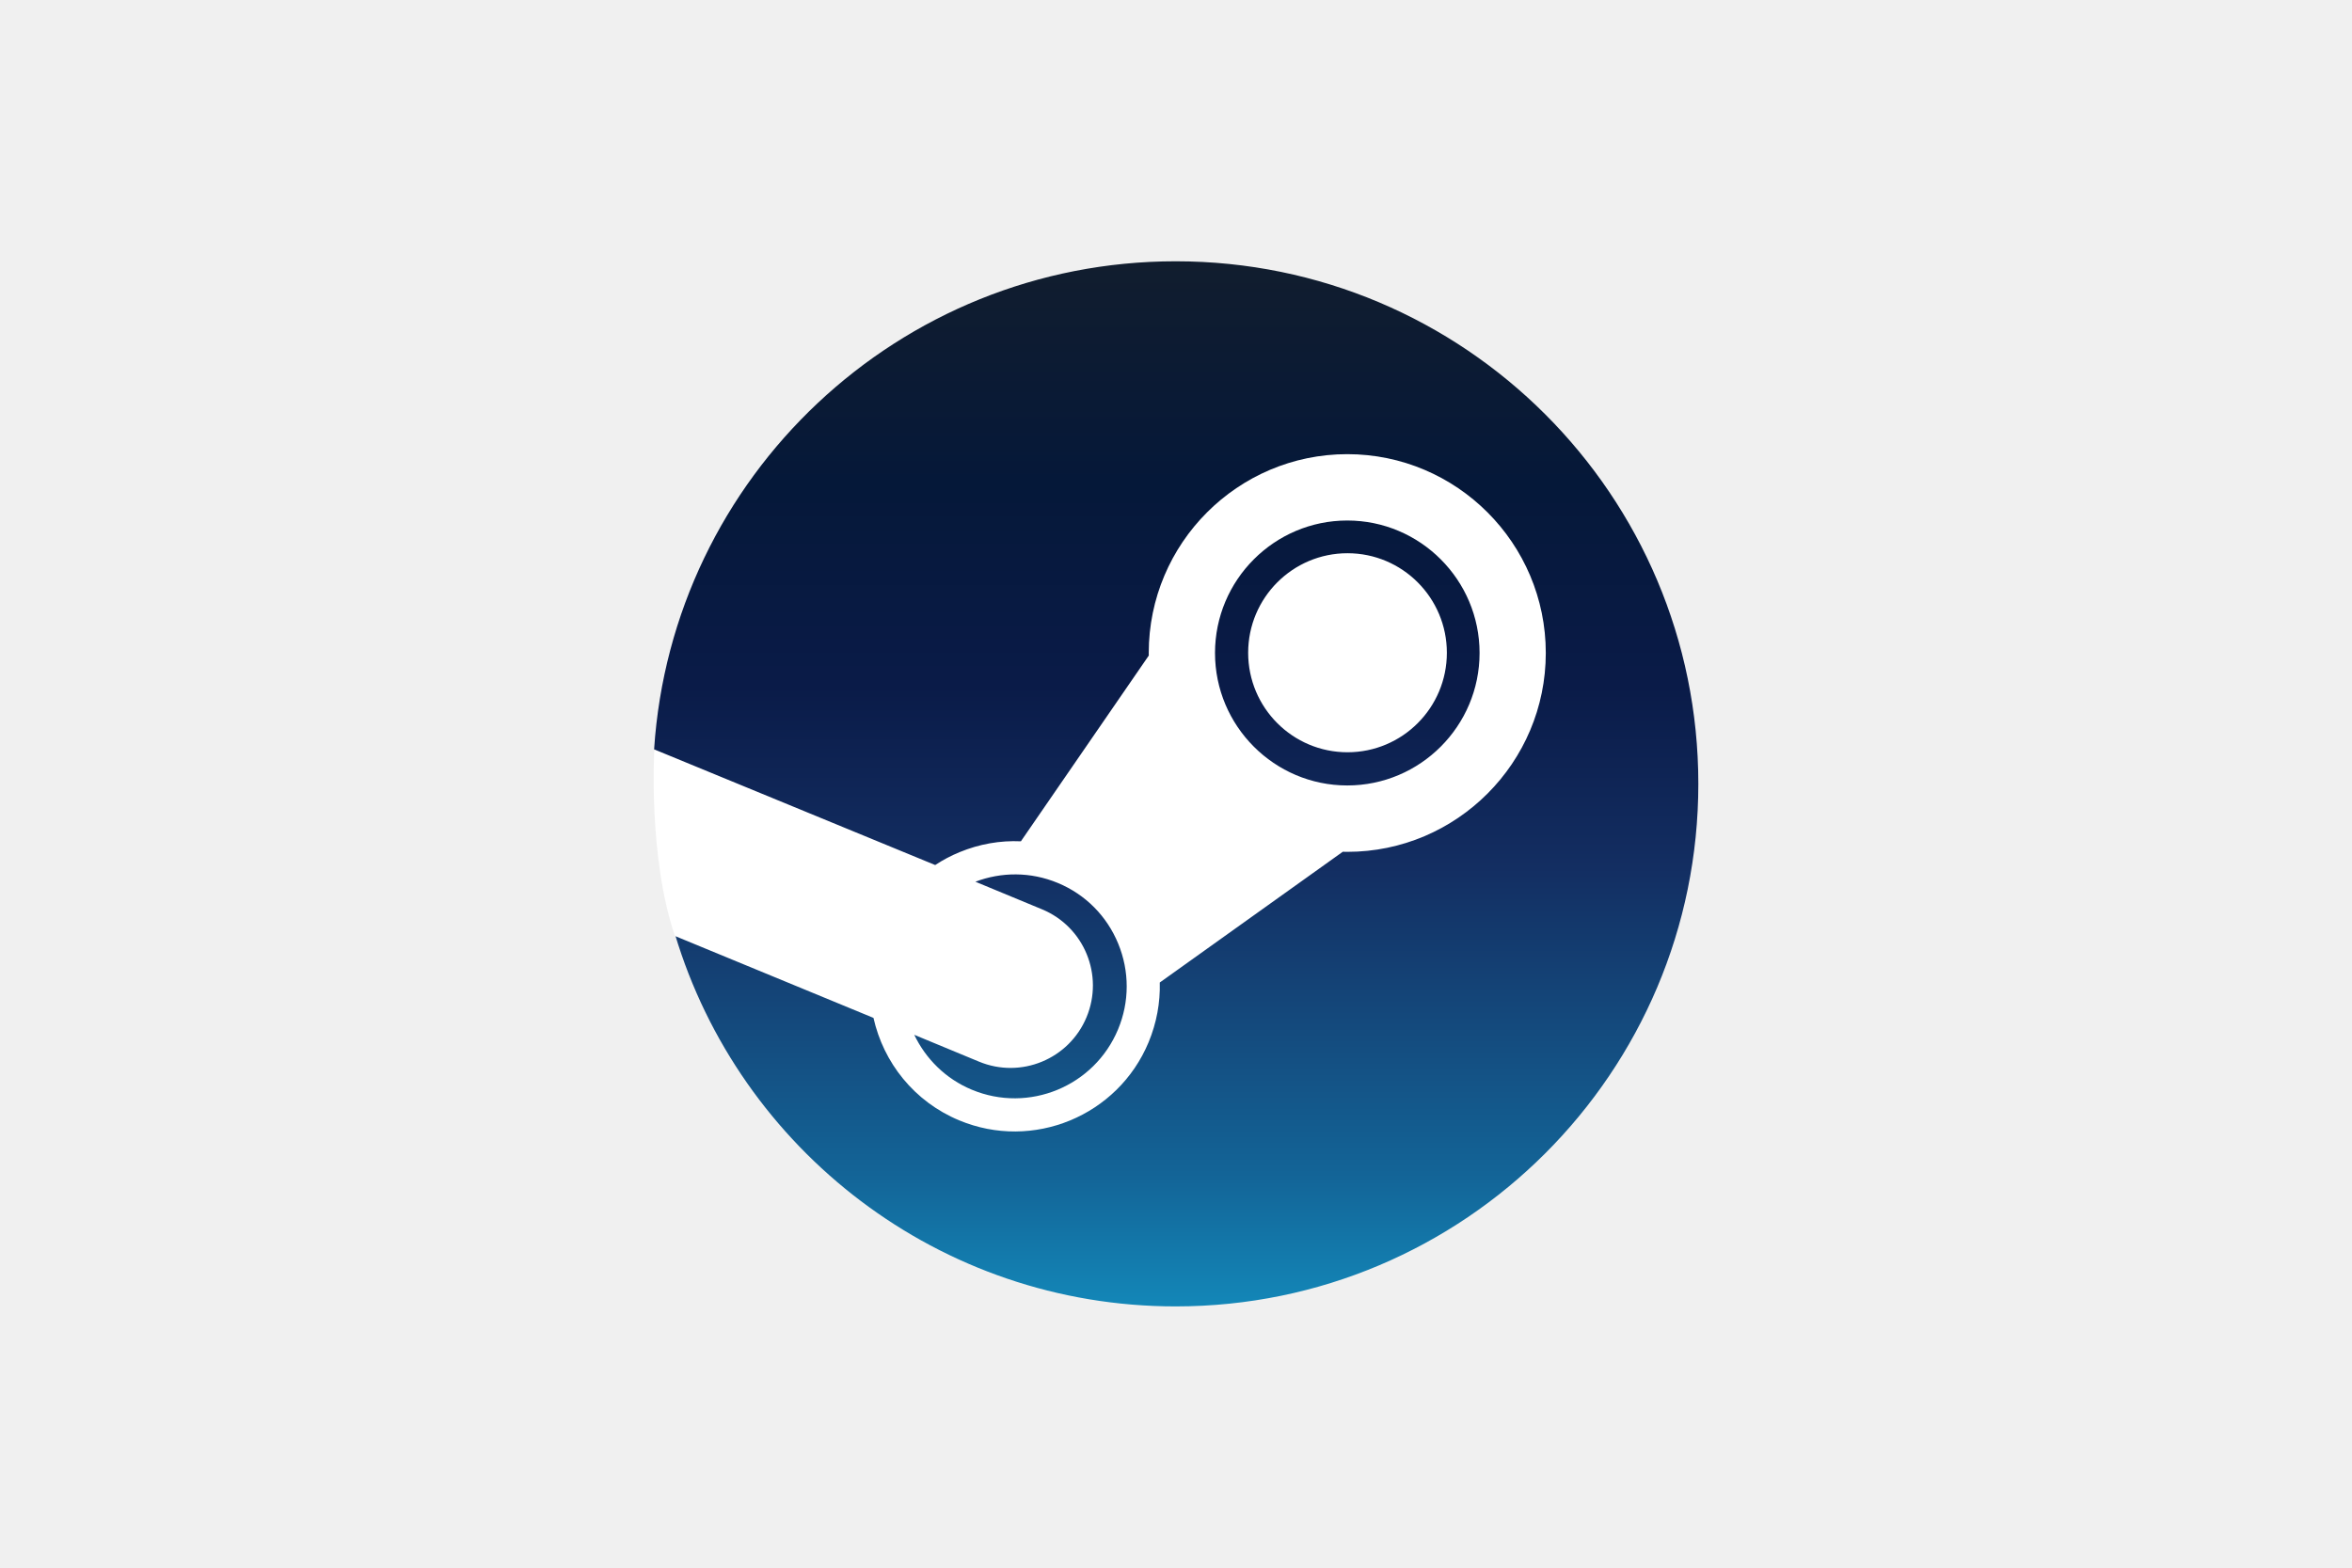
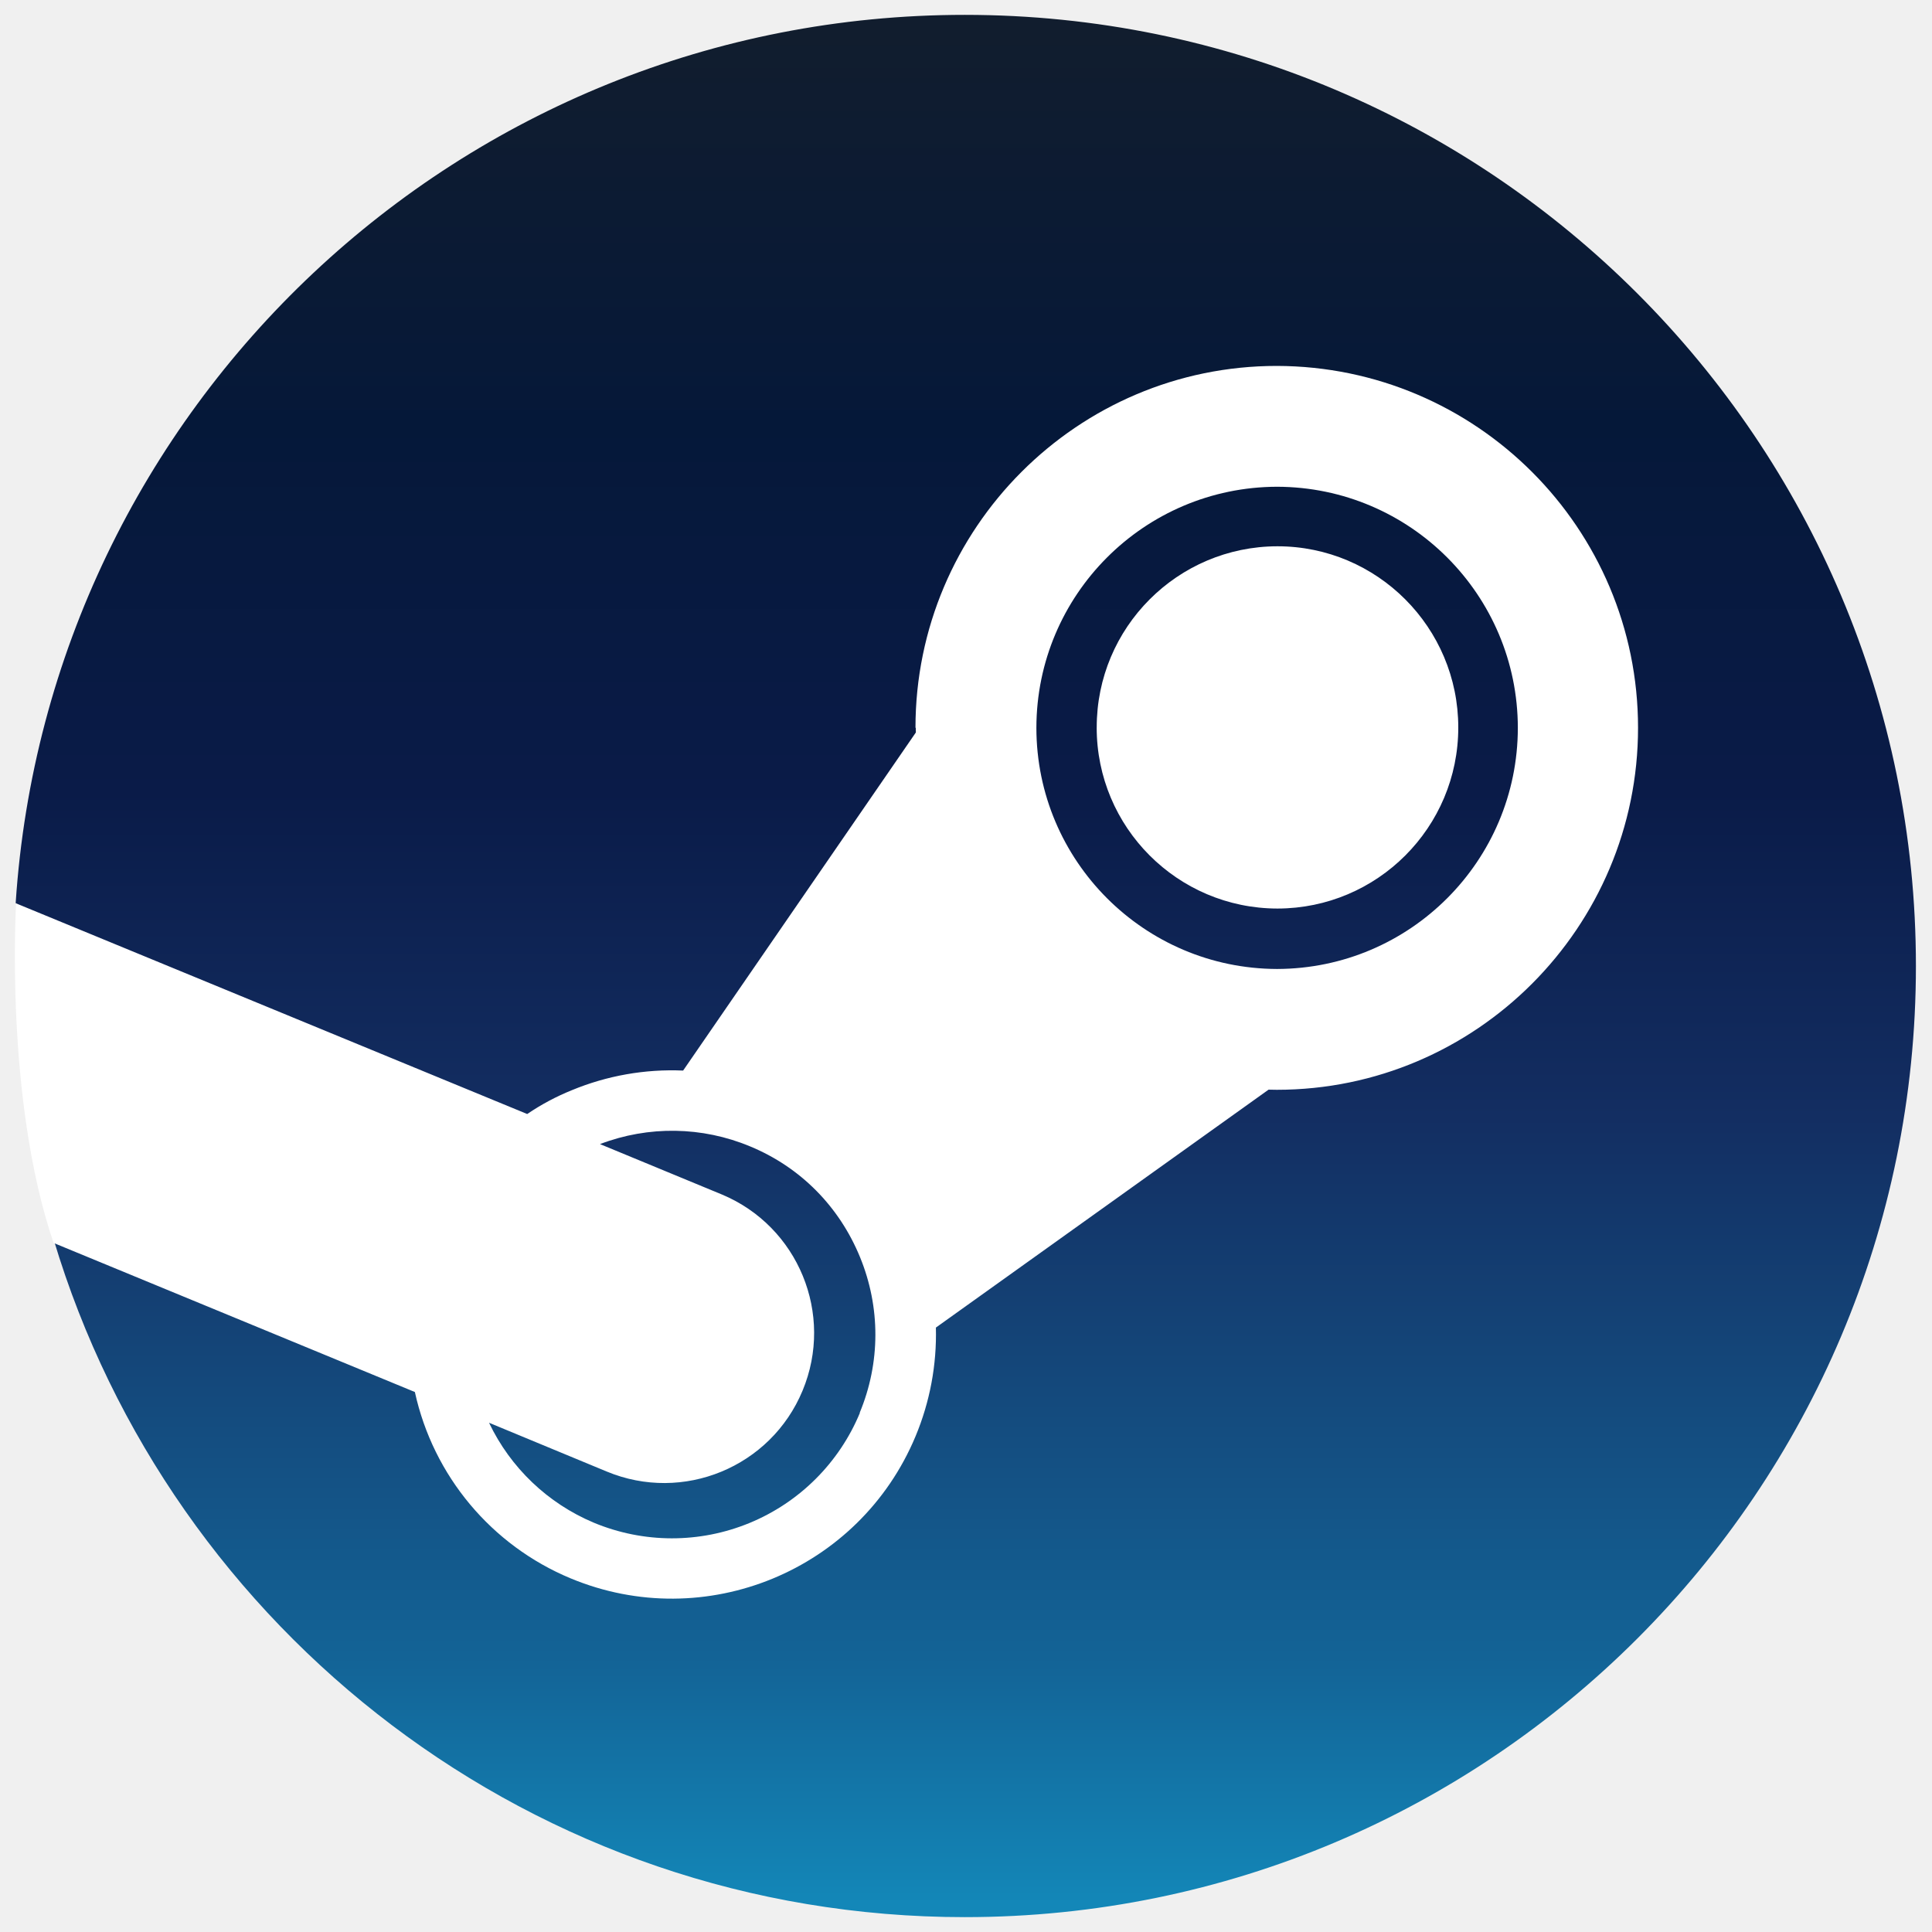
- <svg xmlns="http://www.w3.org/2000/svg" height="800" width="1200" viewBox="-34.928 -58.25 302.706 349.5">
+ <svg xmlns="http://www.w3.org/2000/svg" xmlns:xlink="http://www.w3.org/1999/xlink" fill="#fff" viewBox="0 0 65 65">
+   <use xlink:href="#a" x=".5" y=".5" />
  <defs>
-     <linearGradient gradientUnits="userSpaceOnUse" y1="0" gradientTransform="matrix(.99946 0 0 1.00054 -.15 0)" y2="232.875" x1="116.689" x2="116.689" id="a">
-       <stop offset="0" stop-color="#111D2E" />
-       <stop offset=".212" stop-color="#051839" />
-       <stop offset=".407" stop-color="#0A1B48" />
-       <stop offset=".581" stop-color="#132E62" />
-       <stop offset=".738" stop-color="#144B7E" />
-       <stop offset=".873" stop-color="#136497" />
-       <stop offset="1" stop-color="#1387B8" />
+     <linearGradient id="b" x1="50%" x2="50%" y1="0%" y2="100%">
+       <stop offset="0%" stop-color="#111d2e" />
+       <stop offset="21.2%" stop-color="#051839" />
+       <stop offset="40.7%" stop-color="#0a1b48" />
+       <stop offset="58.1%" stop-color="#132e62" />
+       <stop offset="73.8%" stop-color="#144b7e" />
+       <stop offset="87.3%" stop-color="#136497" />
+       <stop offset="100%" stop-color="#1387b8" />
    </linearGradient>
  </defs>
-   <path d="M4.741 150.01C19.134 198.02 63.657 233 116.351 233c64.34 0 116.5-52.16 116.5-116.5 0-64.341-52.16-116.5-116.5-116.5C54.611 0 4.091 48.029.101 108.76c7.54 12.66 10.481 20.49 4.641 41.25z" fill="url(#a)" />
-   <path d="M110.35 87.322c0 .196 0 .392.01.576L81.852 129.31c-4.618-.21-9.252.6-13.646 2.41a31.698 31.698 0 00-5.455 2.88L.152 108.83s-1.448 23.83 4.588 41.59l44.254 18.26c2.222 9.93 9.034 18.64 19.084 22.83 16.443 6.87 35.402-.96 42.242-17.41 1.78-4.3 2.61-8.81 2.49-13.31l40.79-29.15c.33.01.67.02 1 .02 24.41 0 44.25-19.9 44.25-44.338C198.85 62.882 179.01 43 154.6 43c-24.4 0-44.25 19.882-44.25 44.322zm-6.84 83.918c-5.294 12.71-19.9 18.74-32.596 13.45-5.857-2.44-10.279-6.91-12.83-12.24l14.405 5.97c9.363 3.9 20.105-.54 23.997-9.9 3.904-9.37-.525-20.13-9.883-24.03l-14.89-6.17c5.745-2.18 12.277-2.26 18.38.28 6.153 2.56 10.927 7.38 13.457 13.54 2.53 6.16 2.52 12.96-.04 19.1m51.09-54.38c-16.25 0-29.48-13.25-29.48-29.538 0-16.275 13.23-29.529 29.48-29.529 16.26 0 29.49 13.254 29.49 29.529 0 16.288-13.23 29.538-29.49 29.538m-22.09-29.583c0-12.253 9.92-22.191 22.14-22.191 12.23 0 22.15 9.938 22.15 22.191 0 12.254-9.92 22.183-22.15 22.183-12.22 0-22.14-9.929-22.14-22.183z" fill="#fff" />
+   <symbol id="a">
+     <path fill="url(#b)" d="M1.305 41.202C5.259 54.386 17.488 64 31.959 64c17.673 0 32-14.327 32-32s-14.327-32-32-32C15.001 0 1.124 13.193.028 29.874c2.074 3.477 2.879 5.628 1.275 11.328z" />
+     <path d="m30.31 23.985.003.158-7.83 11.375a8.8 8.8 0 0 0-3.748.662 8 8 0 0 0-1.498.8L.042 29.893s-.398 6.546 1.26 11.424l12.156 5.016a8.84 8.84 0 0 0 5.242 6.27 8.88 8.88 0 0 0 11.603-4.782 8.9 8.9 0 0 0 .684-3.656L42.18 36.16l.275.005c6.705 0 12.155-5.466 12.155-12.18s-5.44-12.16-12.155-12.174c-6.702 0-12.155 5.46-12.155 12.174zm-1.88 23.05a6.844 6.844 0 0 1-8.953 3.694 6.84 6.84 0 0 1-3.524-3.362l3.957 1.64a5.04 5.04 0 0 0 6.591-2.719 5.05 5.05 0 0 0-2.715-6.601l-4.1-1.695a6.8 6.8 0 0 1 5.05.077c1.7.703 3 2.027 3.696 3.72s.692 3.56-.01 5.246M42.466 32.1a8.12 8.12 0 0 1-8.098-8.113 8.12 8.12 0 0 1 8.098-8.111 8.12 8.12 0 0 1 8.1 8.111 8.12 8.12 0 0 1-8.1 8.113m-6.068-8.126a6.09 6.09 0 0 1 6.08-6.095c3.355 0 6.084 2.73 6.084 6.095a6.09 6.09 0 0 1-6.084 6.093 6.09 6.09 0 0 1-6.081-6.093z" />
+   </symbol>
</svg>
